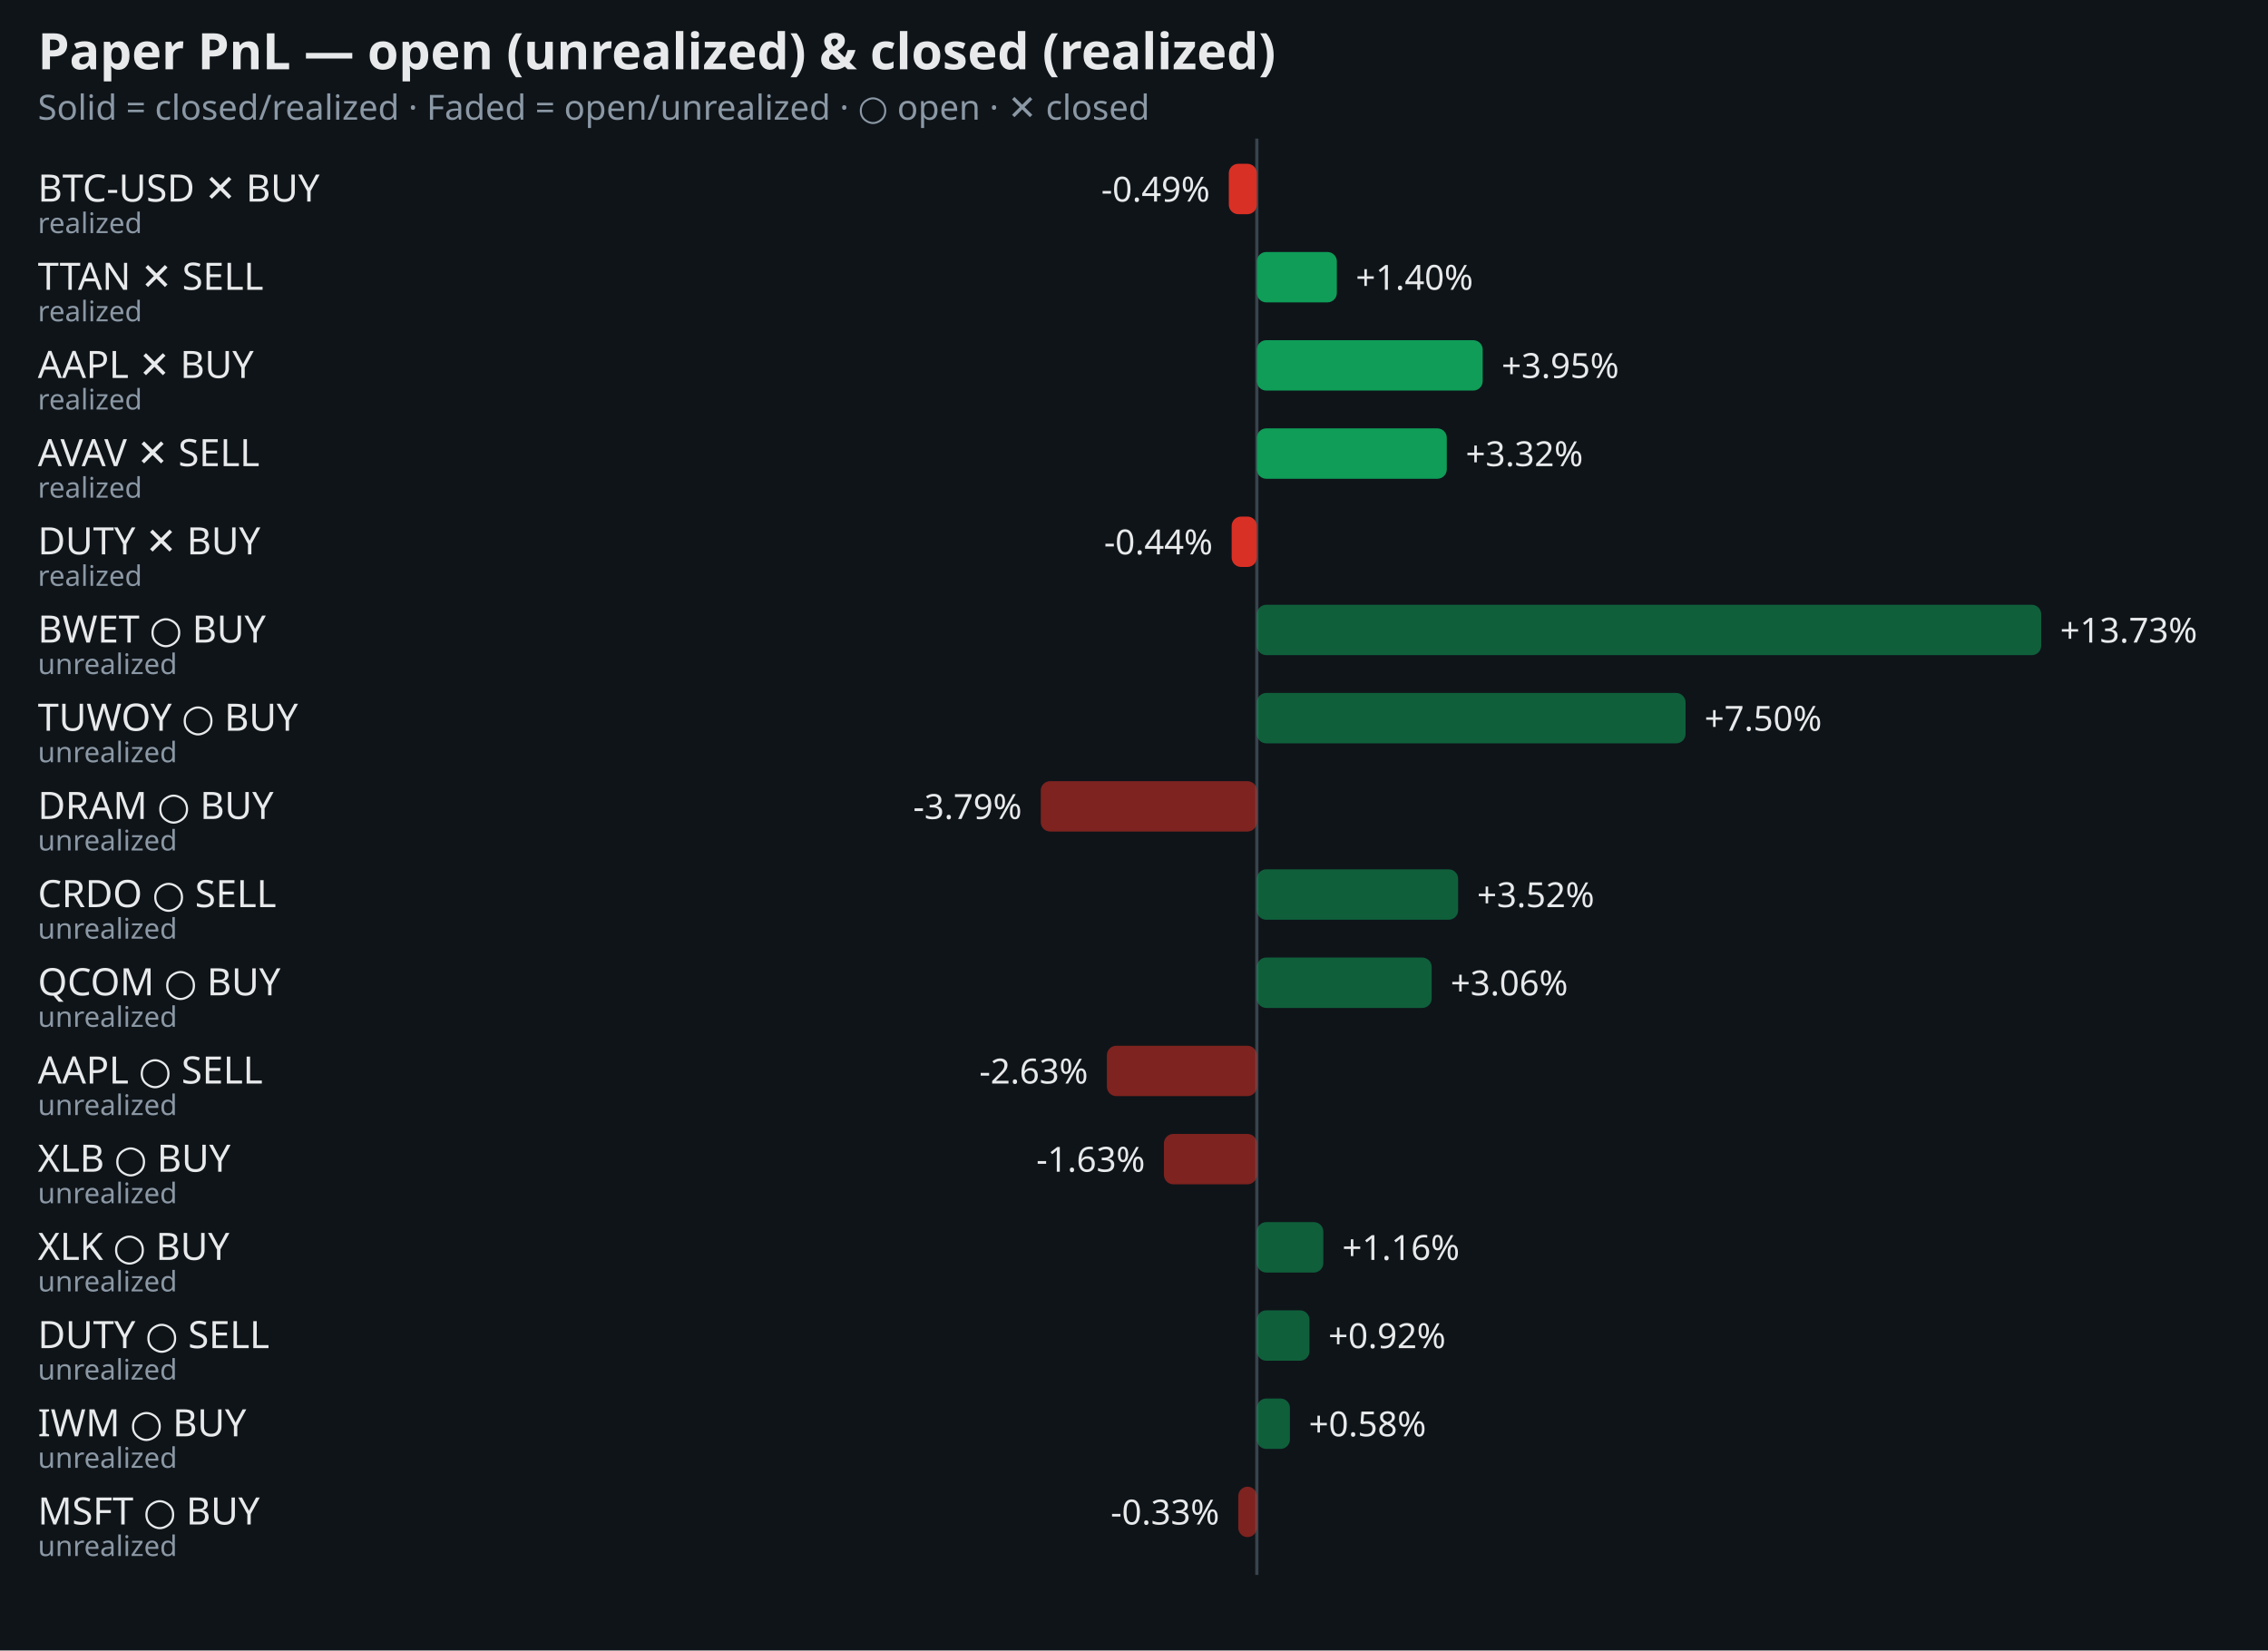
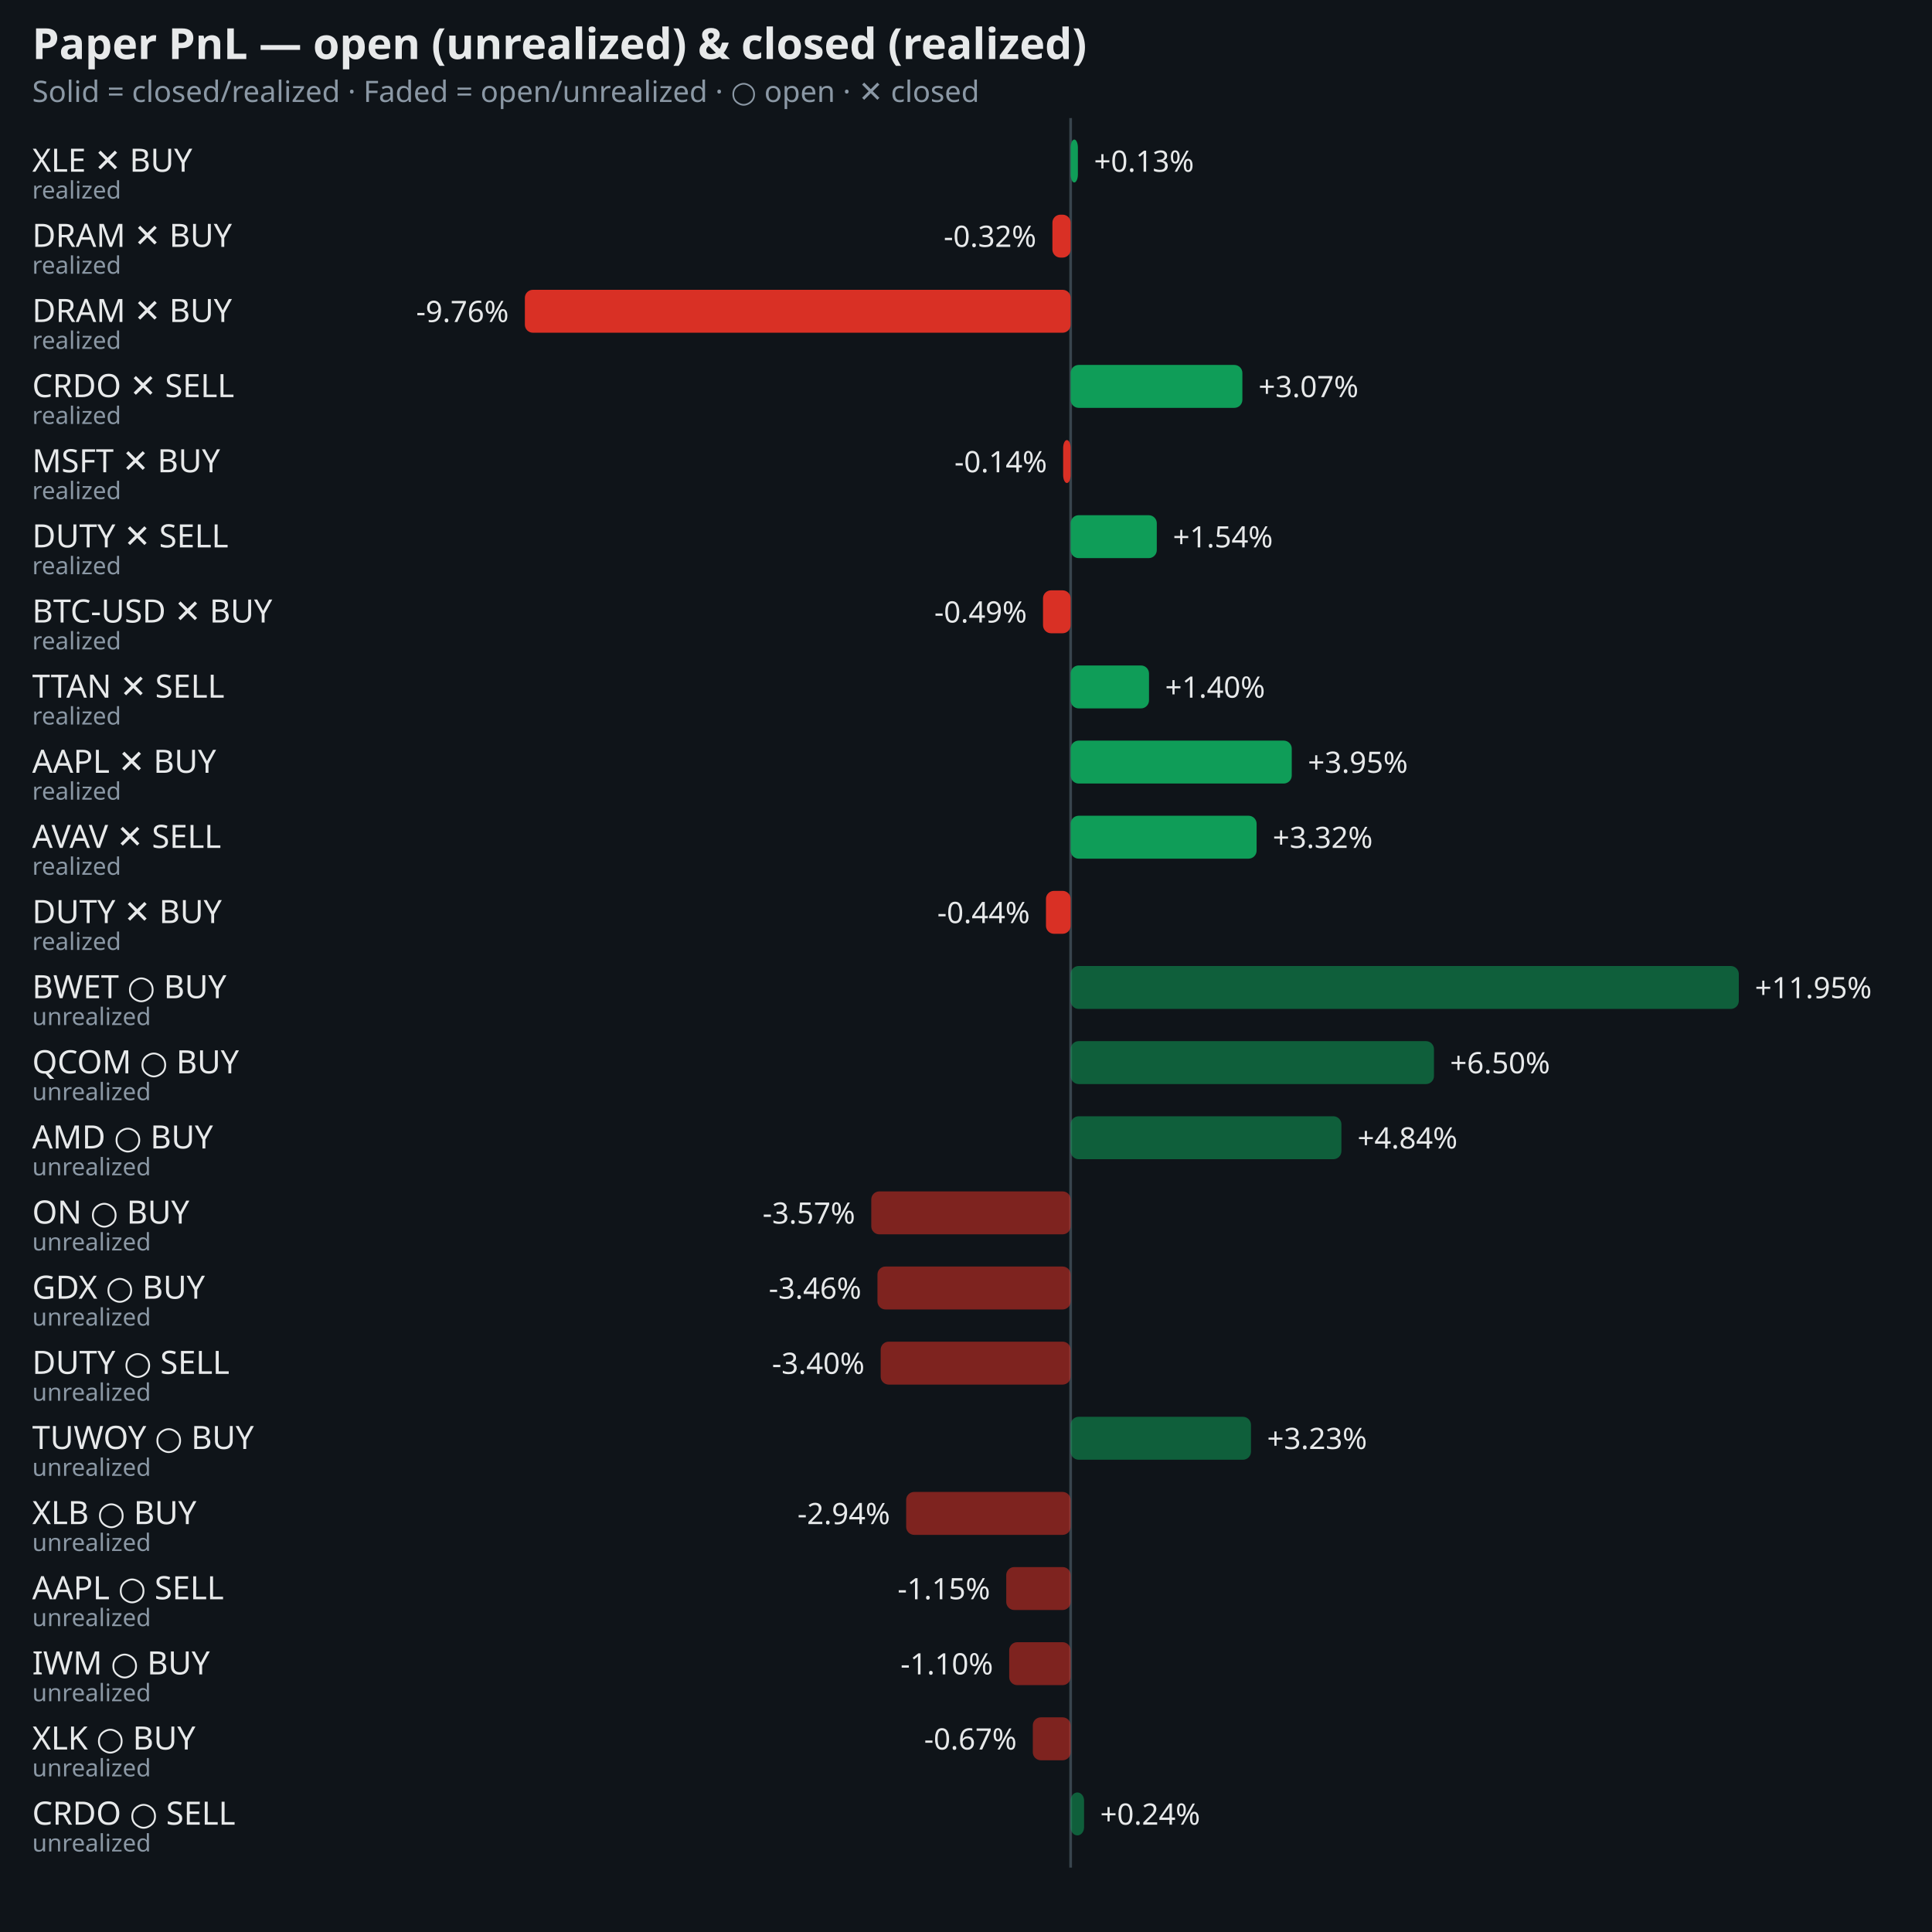
- <svg xmlns="http://www.w3.org/2000/svg" width="720" height="524" viewBox="0 0 720 524">
-   <rect width="720" height="524" fill="#0f1419" />
+ <svg xmlns="http://www.w3.org/2000/svg" width="720" height="720" viewBox="0 0 720 720">
+   <rect width="720" height="720" fill="#0f1419" />
  <text x="12" y="22" fill="#e7e9ea" font-family="ui-sans-serif,system-ui,sans-serif" font-size="16" font-weight="600">Paper PnL — open (unrealized) &amp; closed (realized)</text>
  <text x="12" y="38" fill="#8b98a5" font-family="ui-sans-serif,system-ui,sans-serif" font-size="11">Solid = closed/realized · Faded = open/unrealized · ○ open · ✕ closed</text>
-   <line x1="399" y1="44" x2="399" y2="500" stroke="#38444d" stroke-width="1" />
-   <text x="12" y="64" fill="#e7e9ea" font-family="ui-sans-serif,system-ui,sans-serif" font-size="12">BTC-USD ✕ BUY</text>
+   <line x1="399" y1="44" x2="399" y2="696" stroke="#38444d" stroke-width="1" />
+   <text x="12" y="64" fill="#e7e9ea" font-family="ui-sans-serif,system-ui,sans-serif" font-size="12">XLE ✕ BUY</text>
  <text x="12" y="74" fill="#8b98a5" font-family="ui-sans-serif,system-ui,sans-serif" font-size="9">realized</text>
-   <rect x="390.1" y="52" width="8.9" height="16" rx="3" fill="#d93025" opacity="1" />
-   <text x="384.1" y="64" text-anchor="end" fill="#e7e9ea" font-family="ui-sans-serif,system-ui,sans-serif" font-size="11">-0.49%</text>
-   <text x="12" y="92" fill="#e7e9ea" font-family="ui-sans-serif,system-ui,sans-serif" font-size="12">TTAN ✕ SELL</text>
+   <rect x="399.0" y="52" width="2.7" height="16" rx="3" fill="#0f9d58" opacity="1" />
+   <text x="407.7" y="64" text-anchor="start" fill="#e7e9ea" font-family="ui-sans-serif,system-ui,sans-serif" font-size="11">+0.13%</text>
+   <text x="12" y="92" fill="#e7e9ea" font-family="ui-sans-serif,system-ui,sans-serif" font-size="12">DRAM ✕ BUY</text>
  <text x="12" y="102" fill="#8b98a5" font-family="ui-sans-serif,system-ui,sans-serif" font-size="9">realized</text>
-   <rect x="399.0" y="80" width="25.4" height="16" rx="3" fill="#0f9d58" opacity="1" />
-   <text x="430.4" y="92" text-anchor="start" fill="#e7e9ea" font-family="ui-sans-serif,system-ui,sans-serif" font-size="11">+1.40%</text>
-   <text x="12" y="120" fill="#e7e9ea" font-family="ui-sans-serif,system-ui,sans-serif" font-size="12">AAPL ✕ BUY</text>
+   <rect x="392.2" y="80" width="6.8" height="16" rx="3" fill="#d93025" opacity="1" />
+   <text x="386.2" y="92" text-anchor="end" fill="#e7e9ea" font-family="ui-sans-serif,system-ui,sans-serif" font-size="11">-0.32%</text>
+   <text x="12" y="120" fill="#e7e9ea" font-family="ui-sans-serif,system-ui,sans-serif" font-size="12">DRAM ✕ BUY</text>
  <text x="12" y="130" fill="#8b98a5" font-family="ui-sans-serif,system-ui,sans-serif" font-size="9">realized</text>
-   <rect x="399.0" y="108" width="71.7" height="16" rx="3" fill="#0f9d58" opacity="1" />
-   <text x="476.7" y="120" text-anchor="start" fill="#e7e9ea" font-family="ui-sans-serif,system-ui,sans-serif" font-size="11">+3.95%</text>
-   <text x="12" y="148" fill="#e7e9ea" font-family="ui-sans-serif,system-ui,sans-serif" font-size="12">AVAV ✕ SELL</text>
+   <rect x="195.6" y="108" width="203.4" height="16" rx="3" fill="#d93025" opacity="1" />
+   <text x="189.6" y="120" text-anchor="end" fill="#e7e9ea" font-family="ui-sans-serif,system-ui,sans-serif" font-size="11">-9.76%</text>
+   <text x="12" y="148" fill="#e7e9ea" font-family="ui-sans-serif,system-ui,sans-serif" font-size="12">CRDO ✕ SELL</text>
  <text x="12" y="158" fill="#8b98a5" font-family="ui-sans-serif,system-ui,sans-serif" font-size="9">realized</text>
-   <rect x="399.0" y="136" width="60.3" height="16" rx="3" fill="#0f9d58" opacity="1" />
-   <text x="465.3" y="148" text-anchor="start" fill="#e7e9ea" font-family="ui-sans-serif,system-ui,sans-serif" font-size="11">+3.32%</text>
-   <text x="12" y="176" fill="#e7e9ea" font-family="ui-sans-serif,system-ui,sans-serif" font-size="12">DUTY ✕ BUY</text>
+   <rect x="399.0" y="136" width="64.0" height="16" rx="3" fill="#0f9d58" opacity="1" />
+   <text x="469.0" y="148" text-anchor="start" fill="#e7e9ea" font-family="ui-sans-serif,system-ui,sans-serif" font-size="11">+3.07%</text>
+   <text x="12" y="176" fill="#e7e9ea" font-family="ui-sans-serif,system-ui,sans-serif" font-size="12">MSFT ✕ BUY</text>
  <text x="12" y="186" fill="#8b98a5" font-family="ui-sans-serif,system-ui,sans-serif" font-size="9">realized</text>
-   <rect x="391.0" y="164" width="8.0" height="16" rx="3" fill="#d93025" opacity="1" />
-   <text x="385.0" y="176" text-anchor="end" fill="#e7e9ea" font-family="ui-sans-serif,system-ui,sans-serif" font-size="11">-0.44%</text>
-   <text x="12" y="204" fill="#e7e9ea" font-family="ui-sans-serif,system-ui,sans-serif" font-size="12">BWET ○ BUY</text>
-   <text x="12" y="214" fill="#8b98a5" font-family="ui-sans-serif,system-ui,sans-serif" font-size="9">unrealized</text>
-   <rect x="399.0" y="192" width="249.0" height="16" rx="3" fill="#0f9d58" opacity="0.55" />
-   <text x="654.0" y="204" text-anchor="start" fill="#e7e9ea" font-family="ui-sans-serif,system-ui,sans-serif" font-size="11">+13.73%</text>
-   <text x="12" y="232" fill="#e7e9ea" font-family="ui-sans-serif,system-ui,sans-serif" font-size="12">TUWOY ○ BUY</text>
-   <text x="12" y="242" fill="#8b98a5" font-family="ui-sans-serif,system-ui,sans-serif" font-size="9">unrealized</text>
-   <rect x="399.0" y="220" width="136.1" height="16" rx="3" fill="#0f9d58" opacity="0.55" />
-   <text x="541.1" y="232" text-anchor="start" fill="#e7e9ea" font-family="ui-sans-serif,system-ui,sans-serif" font-size="11">+7.50%</text>
-   <text x="12" y="260" fill="#e7e9ea" font-family="ui-sans-serif,system-ui,sans-serif" font-size="12">DRAM ○ BUY</text>
-   <text x="12" y="270" fill="#8b98a5" font-family="ui-sans-serif,system-ui,sans-serif" font-size="9">unrealized</text>
-   <rect x="330.4" y="248" width="68.6" height="16" rx="3" fill="#d93025" opacity="0.55" />
-   <text x="324.4" y="260" text-anchor="end" fill="#e7e9ea" font-family="ui-sans-serif,system-ui,sans-serif" font-size="11">-3.79%</text>
-   <text x="12" y="288" fill="#e7e9ea" font-family="ui-sans-serif,system-ui,sans-serif" font-size="12">CRDO ○ SELL</text>
-   <text x="12" y="298" fill="#8b98a5" font-family="ui-sans-serif,system-ui,sans-serif" font-size="9">unrealized</text>
-   <rect x="399.0" y="276" width="63.9" height="16" rx="3" fill="#0f9d58" opacity="0.55" />
-   <text x="468.9" y="288" text-anchor="start" fill="#e7e9ea" font-family="ui-sans-serif,system-ui,sans-serif" font-size="11">+3.52%</text>
-   <text x="12" y="316" fill="#e7e9ea" font-family="ui-sans-serif,system-ui,sans-serif" font-size="12">QCOM ○ BUY</text>
-   <text x="12" y="326" fill="#8b98a5" font-family="ui-sans-serif,system-ui,sans-serif" font-size="9">unrealized</text>
-   <rect x="399.0" y="304" width="55.5" height="16" rx="3" fill="#0f9d58" opacity="0.55" />
-   <text x="460.5" y="316" text-anchor="start" fill="#e7e9ea" font-family="ui-sans-serif,system-ui,sans-serif" font-size="11">+3.06%</text>
-   <text x="12" y="344" fill="#e7e9ea" font-family="ui-sans-serif,system-ui,sans-serif" font-size="12">AAPL ○ SELL</text>
-   <text x="12" y="354" fill="#8b98a5" font-family="ui-sans-serif,system-ui,sans-serif" font-size="9">unrealized</text>
-   <rect x="351.4" y="332" width="47.6" height="16" rx="3" fill="#d93025" opacity="0.55" />
-   <text x="345.4" y="344" text-anchor="end" fill="#e7e9ea" font-family="ui-sans-serif,system-ui,sans-serif" font-size="11">-2.63%</text>
-   <text x="12" y="372" fill="#e7e9ea" font-family="ui-sans-serif,system-ui,sans-serif" font-size="12">XLB ○ BUY</text>
+   <rect x="396.2" y="164" width="2.8" height="16" rx="3" fill="#d93025" opacity="1" />
+   <text x="390.2" y="176" text-anchor="end" fill="#e7e9ea" font-family="ui-sans-serif,system-ui,sans-serif" font-size="11">-0.14%</text>
+   <text x="12" y="204" fill="#e7e9ea" font-family="ui-sans-serif,system-ui,sans-serif" font-size="12">DUTY ✕ SELL</text>
+   <text x="12" y="214" fill="#8b98a5" font-family="ui-sans-serif,system-ui,sans-serif" font-size="9">realized</text>
+   <rect x="399.0" y="192" width="32.1" height="16" rx="3" fill="#0f9d58" opacity="1" />
+   <text x="437.1" y="204" text-anchor="start" fill="#e7e9ea" font-family="ui-sans-serif,system-ui,sans-serif" font-size="11">+1.54%</text>
+   <text x="12" y="232" fill="#e7e9ea" font-family="ui-sans-serif,system-ui,sans-serif" font-size="12">BTC-USD ✕ BUY</text>
+   <text x="12" y="242" fill="#8b98a5" font-family="ui-sans-serif,system-ui,sans-serif" font-size="9">realized</text>
+   <rect x="388.7" y="220" width="10.3" height="16" rx="3" fill="#d93025" opacity="1" />
+   <text x="382.7" y="232" text-anchor="end" fill="#e7e9ea" font-family="ui-sans-serif,system-ui,sans-serif" font-size="11">-0.49%</text>
+   <text x="12" y="260" fill="#e7e9ea" font-family="ui-sans-serif,system-ui,sans-serif" font-size="12">TTAN ✕ SELL</text>
+   <text x="12" y="270" fill="#8b98a5" font-family="ui-sans-serif,system-ui,sans-serif" font-size="9">realized</text>
+   <rect x="399.0" y="248" width="29.2" height="16" rx="3" fill="#0f9d58" opacity="1" />
+   <text x="434.2" y="260" text-anchor="start" fill="#e7e9ea" font-family="ui-sans-serif,system-ui,sans-serif" font-size="11">+1.40%</text>
+   <text x="12" y="288" fill="#e7e9ea" font-family="ui-sans-serif,system-ui,sans-serif" font-size="12">AAPL ✕ BUY</text>
+   <text x="12" y="298" fill="#8b98a5" font-family="ui-sans-serif,system-ui,sans-serif" font-size="9">realized</text>
+   <rect x="399.0" y="276" width="82.4" height="16" rx="3" fill="#0f9d58" opacity="1" />
+   <text x="487.4" y="288" text-anchor="start" fill="#e7e9ea" font-family="ui-sans-serif,system-ui,sans-serif" font-size="11">+3.95%</text>
+   <text x="12" y="316" fill="#e7e9ea" font-family="ui-sans-serif,system-ui,sans-serif" font-size="12">AVAV ✕ SELL</text>
+   <text x="12" y="326" fill="#8b98a5" font-family="ui-sans-serif,system-ui,sans-serif" font-size="9">realized</text>
+   <rect x="399.0" y="304" width="69.3" height="16" rx="3" fill="#0f9d58" opacity="1" />
+   <text x="474.3" y="316" text-anchor="start" fill="#e7e9ea" font-family="ui-sans-serif,system-ui,sans-serif" font-size="11">+3.32%</text>
+   <text x="12" y="344" fill="#e7e9ea" font-family="ui-sans-serif,system-ui,sans-serif" font-size="12">DUTY ✕ BUY</text>
+   <text x="12" y="354" fill="#8b98a5" font-family="ui-sans-serif,system-ui,sans-serif" font-size="9">realized</text>
+   <rect x="389.8" y="332" width="9.2" height="16" rx="3" fill="#d93025" opacity="1" />
+   <text x="383.8" y="344" text-anchor="end" fill="#e7e9ea" font-family="ui-sans-serif,system-ui,sans-serif" font-size="11">-0.44%</text>
+   <text x="12" y="372" fill="#e7e9ea" font-family="ui-sans-serif,system-ui,sans-serif" font-size="12">BWET ○ BUY</text>
  <text x="12" y="382" fill="#8b98a5" font-family="ui-sans-serif,system-ui,sans-serif" font-size="9">unrealized</text>
-   <rect x="369.5" y="360" width="29.5" height="16" rx="3" fill="#d93025" opacity="0.55" />
-   <text x="363.5" y="372" text-anchor="end" fill="#e7e9ea" font-family="ui-sans-serif,system-ui,sans-serif" font-size="11">-1.63%</text>
-   <text x="12" y="400" fill="#e7e9ea" font-family="ui-sans-serif,system-ui,sans-serif" font-size="12">XLK ○ BUY</text>
+   <rect x="399.0" y="360" width="249.0" height="16" rx="3" fill="#0f9d58" opacity="0.55" />
+   <text x="654.0" y="372" text-anchor="start" fill="#e7e9ea" font-family="ui-sans-serif,system-ui,sans-serif" font-size="11">+11.95%</text>
+   <text x="12" y="400" fill="#e7e9ea" font-family="ui-sans-serif,system-ui,sans-serif" font-size="12">QCOM ○ BUY</text>
  <text x="12" y="410" fill="#8b98a5" font-family="ui-sans-serif,system-ui,sans-serif" font-size="9">unrealized</text>
-   <rect x="399.0" y="388" width="21.1" height="16" rx="3" fill="#0f9d58" opacity="0.55" />
-   <text x="426.1" y="400" text-anchor="start" fill="#e7e9ea" font-family="ui-sans-serif,system-ui,sans-serif" font-size="11">+1.16%</text>
-   <text x="12" y="428" fill="#e7e9ea" font-family="ui-sans-serif,system-ui,sans-serif" font-size="12">DUTY ○ SELL</text>
+   <rect x="399.0" y="388" width="135.4" height="16" rx="3" fill="#0f9d58" opacity="0.55" />
+   <text x="540.4" y="400" text-anchor="start" fill="#e7e9ea" font-family="ui-sans-serif,system-ui,sans-serif" font-size="11">+6.50%</text>
+   <text x="12" y="428" fill="#e7e9ea" font-family="ui-sans-serif,system-ui,sans-serif" font-size="12">AMD ○ BUY</text>
  <text x="12" y="438" fill="#8b98a5" font-family="ui-sans-serif,system-ui,sans-serif" font-size="9">unrealized</text>
-   <rect x="399.0" y="416" width="16.7" height="16" rx="3" fill="#0f9d58" opacity="0.55" />
-   <text x="421.7" y="428" text-anchor="start" fill="#e7e9ea" font-family="ui-sans-serif,system-ui,sans-serif" font-size="11">+0.92%</text>
-   <text x="12" y="456" fill="#e7e9ea" font-family="ui-sans-serif,system-ui,sans-serif" font-size="12">IWM ○ BUY</text>
+   <rect x="399.0" y="416" width="100.9" height="16" rx="3" fill="#0f9d58" opacity="0.55" />
+   <text x="505.9" y="428" text-anchor="start" fill="#e7e9ea" font-family="ui-sans-serif,system-ui,sans-serif" font-size="11">+4.84%</text>
+   <text x="12" y="456" fill="#e7e9ea" font-family="ui-sans-serif,system-ui,sans-serif" font-size="12">ON ○ BUY</text>
  <text x="12" y="466" fill="#8b98a5" font-family="ui-sans-serif,system-ui,sans-serif" font-size="9">unrealized</text>
-   <rect x="399.0" y="444" width="10.5" height="16" rx="3" fill="#0f9d58" opacity="0.55" />
-   <text x="415.5" y="456" text-anchor="start" fill="#e7e9ea" font-family="ui-sans-serif,system-ui,sans-serif" font-size="11">+0.58%</text>
-   <text x="12" y="484" fill="#e7e9ea" font-family="ui-sans-serif,system-ui,sans-serif" font-size="12">MSFT ○ BUY</text>
+   <rect x="324.7" y="444" width="74.3" height="16" rx="3" fill="#d93025" opacity="0.55" />
+   <text x="318.7" y="456" text-anchor="end" fill="#e7e9ea" font-family="ui-sans-serif,system-ui,sans-serif" font-size="11">-3.57%</text>
+   <text x="12" y="484" fill="#e7e9ea" font-family="ui-sans-serif,system-ui,sans-serif" font-size="12">GDX ○ BUY</text>
  <text x="12" y="494" fill="#8b98a5" font-family="ui-sans-serif,system-ui,sans-serif" font-size="9">unrealized</text>
-   <rect x="393.1" y="472" width="5.9" height="16" rx="3" fill="#d93025" opacity="0.55" />
-   <text x="387.1" y="484" text-anchor="end" fill="#e7e9ea" font-family="ui-sans-serif,system-ui,sans-serif" font-size="11">-0.33%</text>
+   <rect x="327.0" y="472" width="72.0" height="16" rx="3" fill="#d93025" opacity="0.55" />
+   <text x="321.0" y="484" text-anchor="end" fill="#e7e9ea" font-family="ui-sans-serif,system-ui,sans-serif" font-size="11">-3.46%</text>
+   <text x="12" y="512" fill="#e7e9ea" font-family="ui-sans-serif,system-ui,sans-serif" font-size="12">DUTY ○ SELL</text>
+   <text x="12" y="522" fill="#8b98a5" font-family="ui-sans-serif,system-ui,sans-serif" font-size="9">unrealized</text>
+   <rect x="328.2" y="500" width="70.8" height="16" rx="3" fill="#d93025" opacity="0.55" />
+   <text x="322.2" y="512" text-anchor="end" fill="#e7e9ea" font-family="ui-sans-serif,system-ui,sans-serif" font-size="11">-3.40%</text>
+   <text x="12" y="540" fill="#e7e9ea" font-family="ui-sans-serif,system-ui,sans-serif" font-size="12">TUWOY ○ BUY</text>
+   <text x="12" y="550" fill="#8b98a5" font-family="ui-sans-serif,system-ui,sans-serif" font-size="9">unrealized</text>
+   <rect x="399.0" y="528" width="67.2" height="16" rx="3" fill="#0f9d58" opacity="0.55" />
+   <text x="472.2" y="540" text-anchor="start" fill="#e7e9ea" font-family="ui-sans-serif,system-ui,sans-serif" font-size="11">+3.23%</text>
+   <text x="12" y="568" fill="#e7e9ea" font-family="ui-sans-serif,system-ui,sans-serif" font-size="12">XLB ○ BUY</text>
+   <text x="12" y="578" fill="#8b98a5" font-family="ui-sans-serif,system-ui,sans-serif" font-size="9">unrealized</text>
+   <rect x="337.7" y="556" width="61.3" height="16" rx="3" fill="#d93025" opacity="0.55" />
+   <text x="331.7" y="568" text-anchor="end" fill="#e7e9ea" font-family="ui-sans-serif,system-ui,sans-serif" font-size="11">-2.94%</text>
+   <text x="12" y="596" fill="#e7e9ea" font-family="ui-sans-serif,system-ui,sans-serif" font-size="12">AAPL ○ SELL</text>
+   <text x="12" y="606" fill="#8b98a5" font-family="ui-sans-serif,system-ui,sans-serif" font-size="9">unrealized</text>
+   <rect x="375.0" y="584" width="24.0" height="16" rx="3" fill="#d93025" opacity="0.55" />
+   <text x="369.0" y="596" text-anchor="end" fill="#e7e9ea" font-family="ui-sans-serif,system-ui,sans-serif" font-size="11">-1.15%</text>
+   <text x="12" y="624" fill="#e7e9ea" font-family="ui-sans-serif,system-ui,sans-serif" font-size="12">IWM ○ BUY</text>
+   <text x="12" y="634" fill="#8b98a5" font-family="ui-sans-serif,system-ui,sans-serif" font-size="9">unrealized</text>
+   <rect x="376.1" y="612" width="22.9" height="16" rx="3" fill="#d93025" opacity="0.55" />
+   <text x="370.1" y="624" text-anchor="end" fill="#e7e9ea" font-family="ui-sans-serif,system-ui,sans-serif" font-size="11">-1.10%</text>
+   <text x="12" y="652" fill="#e7e9ea" font-family="ui-sans-serif,system-ui,sans-serif" font-size="12">XLK ○ BUY</text>
+   <text x="12" y="662" fill="#8b98a5" font-family="ui-sans-serif,system-ui,sans-serif" font-size="9">unrealized</text>
+   <rect x="384.9" y="640" width="14.1" height="16" rx="3" fill="#d93025" opacity="0.55" />
+   <text x="378.9" y="652" text-anchor="end" fill="#e7e9ea" font-family="ui-sans-serif,system-ui,sans-serif" font-size="11">-0.67%</text>
+   <text x="12" y="680" fill="#e7e9ea" font-family="ui-sans-serif,system-ui,sans-serif" font-size="12">CRDO ○ SELL</text>
+   <text x="12" y="690" fill="#8b98a5" font-family="ui-sans-serif,system-ui,sans-serif" font-size="9">unrealized</text>
+   <rect x="399.0" y="668" width="5.0" height="16" rx="3" fill="#0f9d58" opacity="0.55" />
+   <text x="410.0" y="680" text-anchor="start" fill="#e7e9ea" font-family="ui-sans-serif,system-ui,sans-serif" font-size="11">+0.24%</text>
</svg>
